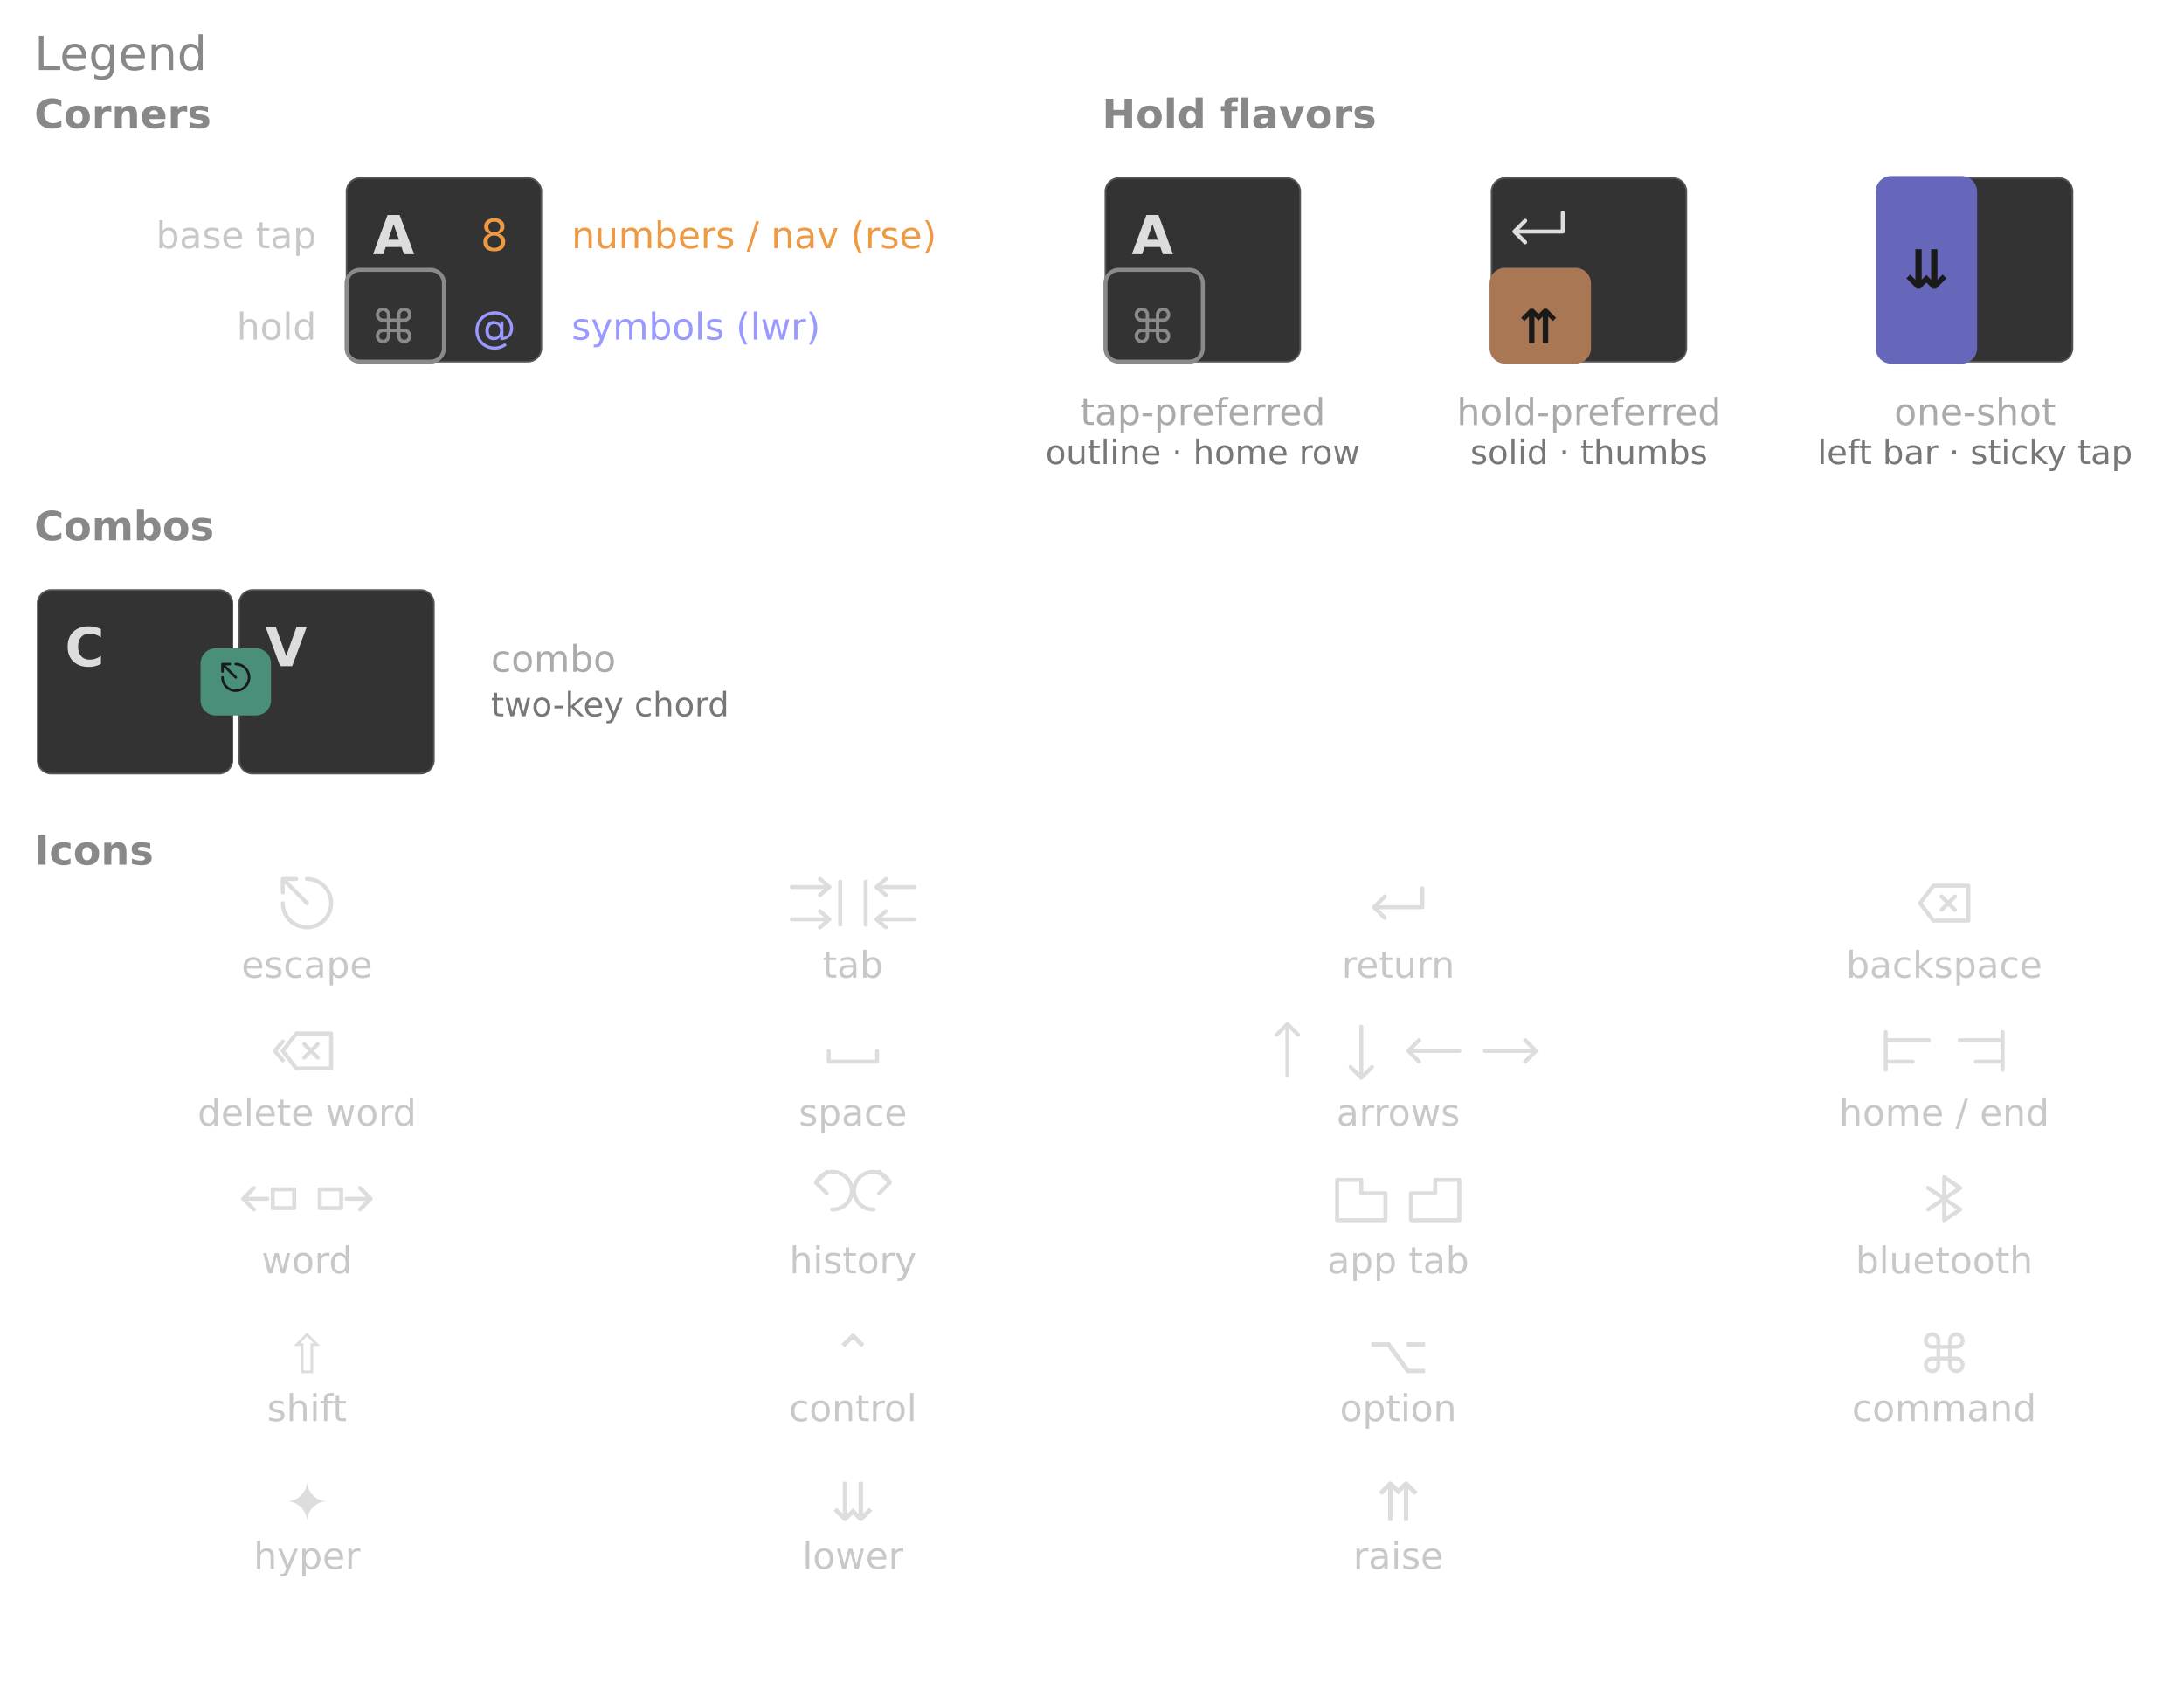
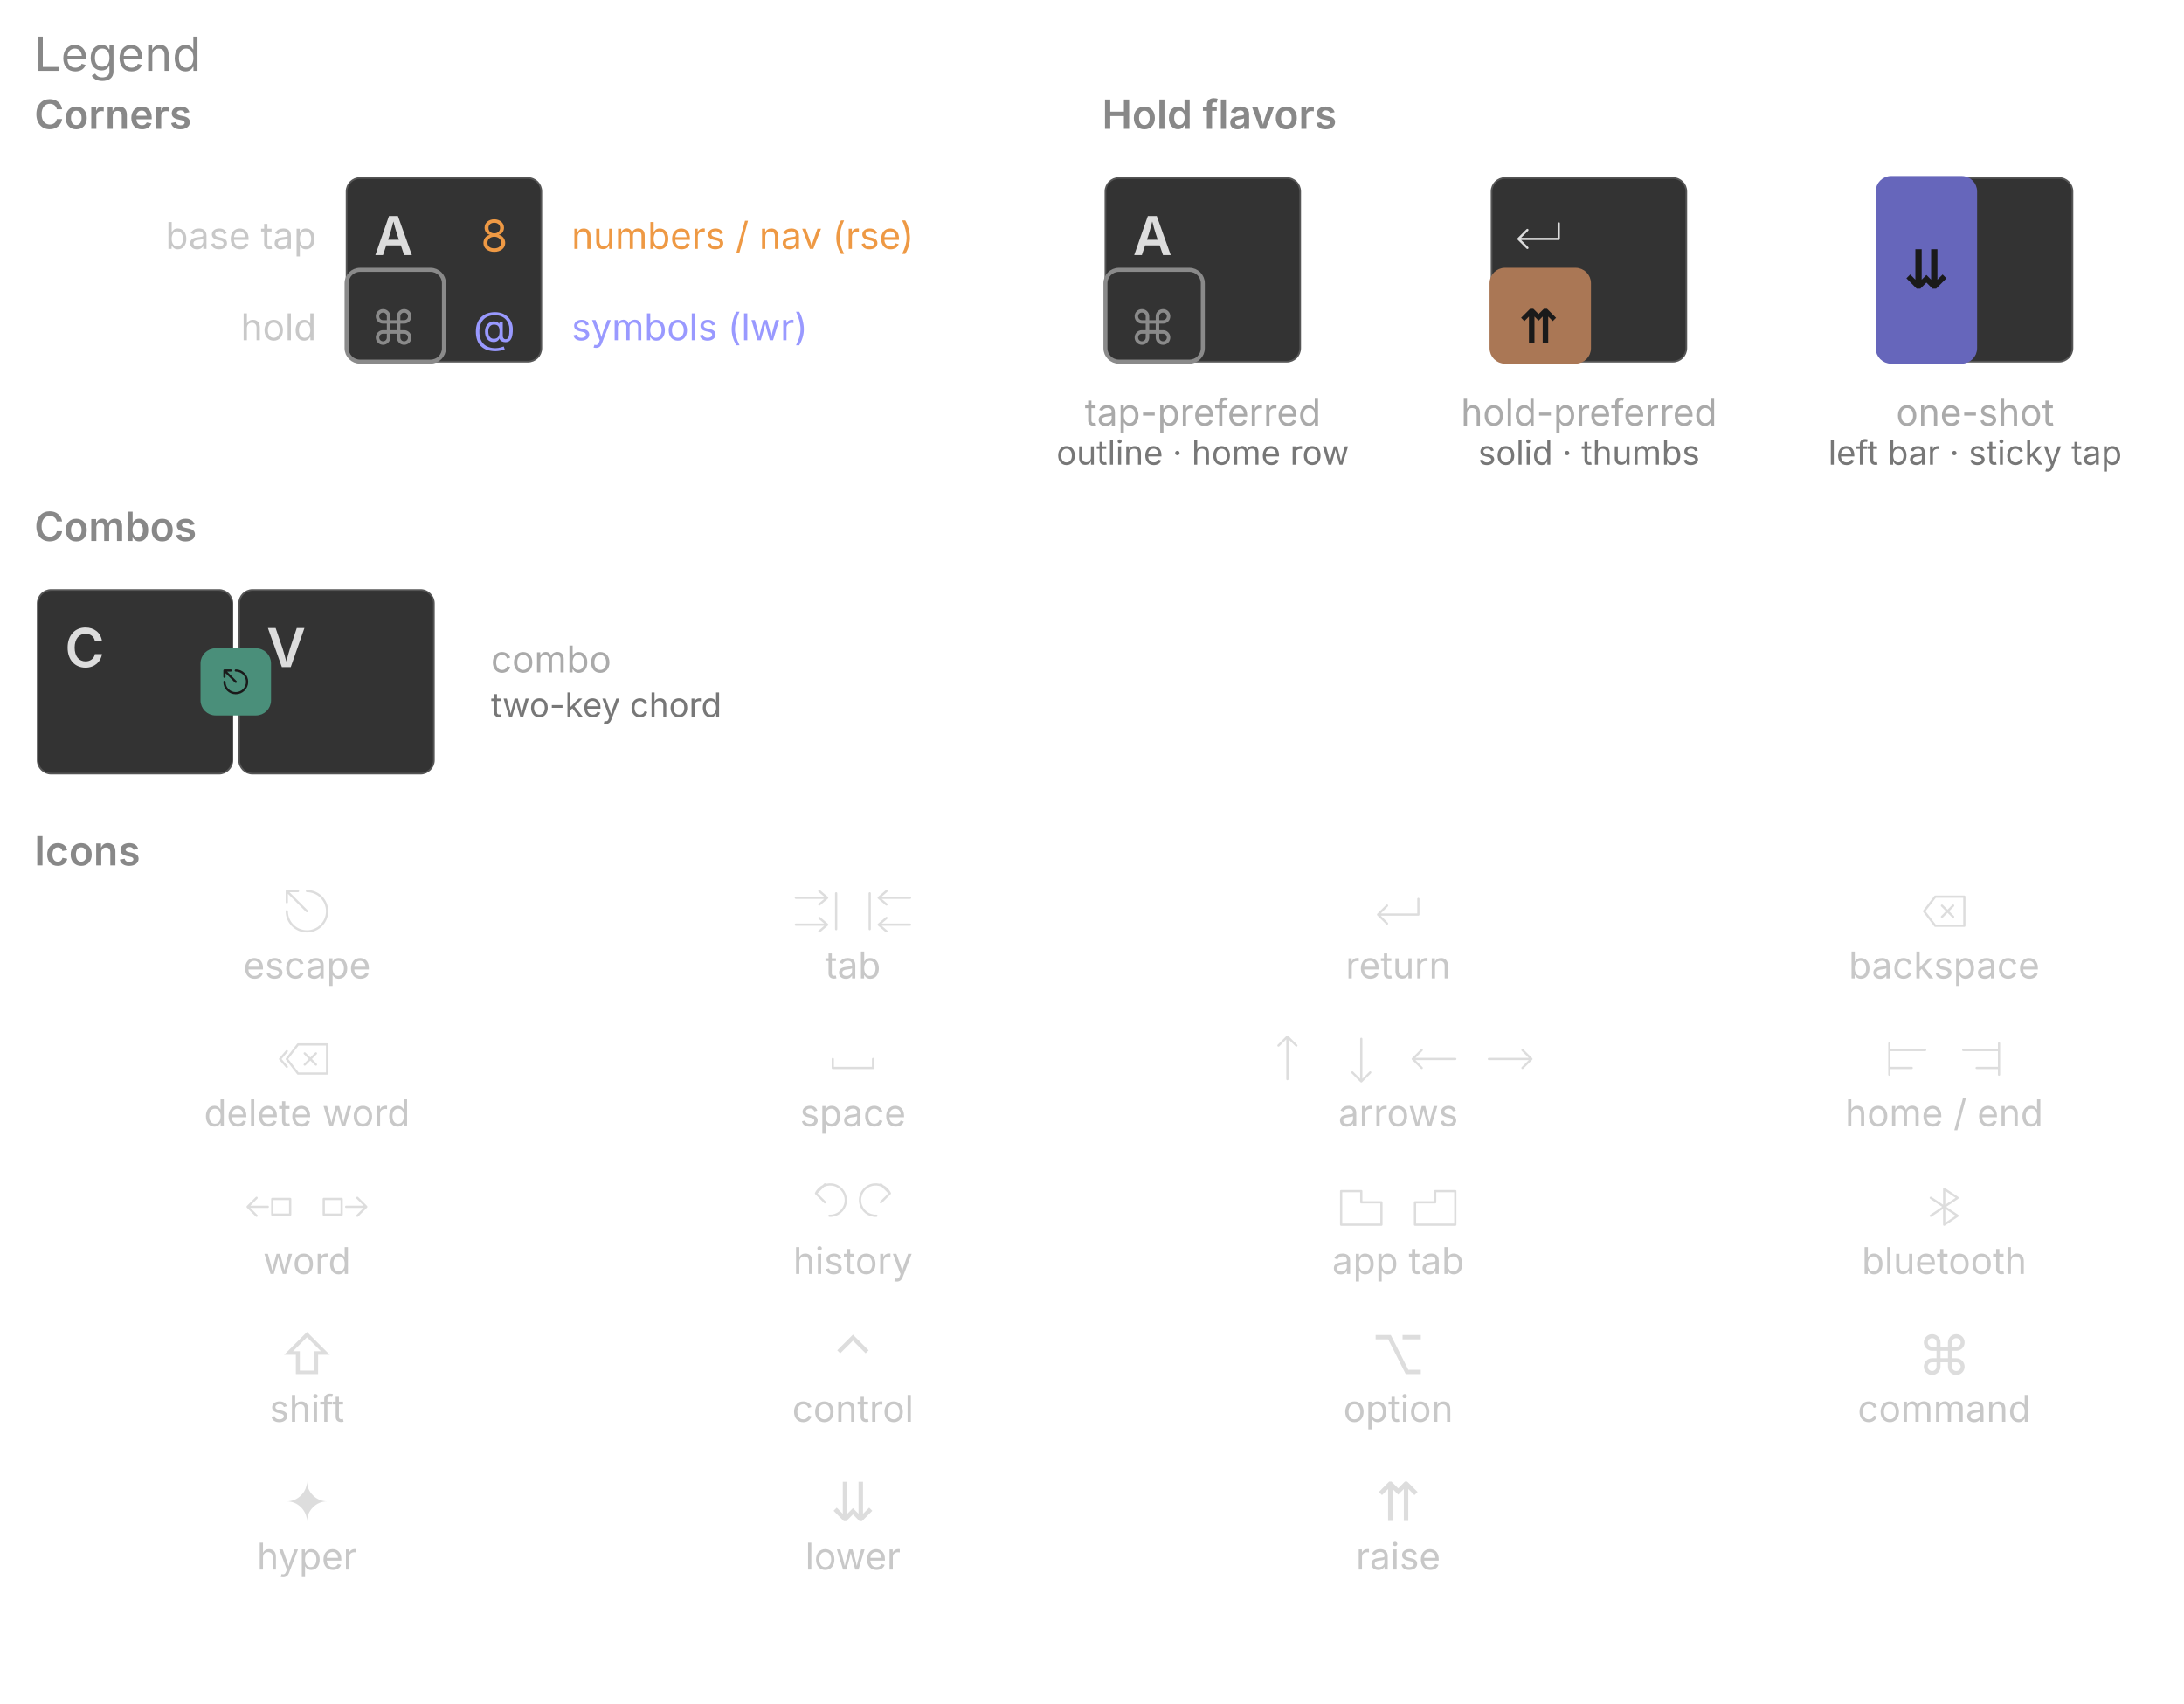
<svg xmlns="http://www.w3.org/2000/svg" class="keymap" width="650" height="507" viewBox="-10 -24 650.0 507.34">
-   <style>/* Cairo has no font fallback; DejaVu Sans has ⌘ ⌥ ⌃ ⇧ ✦ ⇊ ⇈. */
+   <style>/* Inter for letters. cairosvg uses only the first family, so marks
+        Inter lacks (✦ ⇊ ⇈) set .dejavu; browsers still walk the stack. */
    svg.keymap { background: #1e1e2e;
-                  font-family: "DejaVu Sans", "Segoe UI Symbol",
+                  font-family: Inter, "DejaVu Sans", "Segoe UI Symbol",
                              "Apple Symbols", sans-serif; }
+     text.dejavu { font-family: "DejaVu Sans", "Segoe UI Symbol",
+                   "Apple Symbols", sans-serif; }
    rect.keycap { fill: #333333; stroke: #555555; stroke-width: 0.5px; }
    text { fill: #c8c8c8; text-anchor: middle; dominant-baseline: central; }
    text.base { font-size: 16px; font-weight: 600; fill: #dddddd; }
    text.hold { font-size: 11px; }
    text.sym { font-size: 13px; fill: #9999ff; }
    text.num { font-size: 13px; fill: #ee9944; }
    text.oneshot { font-size: 12px; font-weight: 600; }
-     use.glyph { fill: none; stroke: #c8c8c8; stroke-width: 2.5px;
+     use.glyph { fill: none; stroke: #c8c8c8; stroke-width: 2px;
                stroke-linecap: round; stroke-linejoin: round; }
-     use.glyph.base { stroke: #dddddd; stroke-width: 3px; }
+     use.glyph.base { stroke: #dddddd; }
    use.glyph.sym { stroke: #9999ff; }
    use.glyph.num { stroke: #ee9944; }
    use.glyph.hold.tap-preferred.mod { stroke: #8a8a8a; }
    use.glyph.hold.hold-preferred.mod, use.glyph.oneshot.mod { stroke: #d0d0d0; }
    use.glyph.hold.hold-preferred.sym, use.glyph.oneshot.sym,
    use.glyph.hold.hold-preferred.nav, use.glyph.oneshot.nav { stroke: #1a1a1a; }
    use.glyph.hold.tap-preferred.sym { stroke: #9999ff; }
    use.glyph.hold.tap-preferred.nav { stroke: #ee9944; }
    rect.hold-box { stroke-width: 1.2px; }
    rect.hold-box.tap-preferred.mod { fill: none; stroke: #8a8a8a; }
    rect.hold-box.tap-preferred.sym { fill: none; stroke: #9999ff; }
    rect.hold-box.tap-preferred.nav { fill: none; stroke: #ee9944; }
    rect.hold-box.hold-preferred.mod { fill: #4a4a4a; stroke: #4a4a4a; }
    rect.hold-box.hold-preferred.sym { fill: #6666bb; stroke: #6666bb; }
    rect.hold-box.hold-preferred.nav { fill: #aa7755; stroke: #aa7755; }
    rect.hold-box.oneshot.mod { fill: #4a4a4a; stroke: #4a4a4a; }
    rect.hold-box.oneshot.sym { fill: #6666bb; stroke: #6666bb; }
    rect.hold-box.oneshot.nav { fill: #aa7755; stroke: #aa7755; }
    text.hold.hold-preferred.mod, text.oneshot.mod { fill: #d0d0d0; font-weight: 700; }
    text.hold.hold-preferred.sym, text.oneshot.sym,
    text.hold.hold-preferred.nav, text.oneshot.nav { fill: #1a1a1a; font-weight: 700; }
    text.hold.tap-preferred { fill: #8a8a8a; }
    text.hold.symbol { font-size: 14px; }
    text.oneshot.symbol { font-size: 16px; }
    text.title { font-size: 14px; fill: #888888; text-anchor: start; }
    rect.combo-badge { fill: #4a8f7a; stroke: #4a8f7a; }
    use.glyph.combo { stroke: #1a1a1a; stroke-width: 3.5px; }
    text.combo { font-size: 9px; font-weight: 700; fill: #1a1a1a; }
text.section { font-size: 12px; fill: #888888; text-anchor: start;
                   font-weight: 600; }
    text.callout { font-size: 11px; fill: #c8c8c8; }
    text.callout.end { text-anchor: end; }
    text.callout.start { text-anchor: start; }
    text.callout.sym { fill: #9999ff; }
    text.callout.num { fill: #ee9944; }
    text.caption { font-size: 11px; fill: #aaaaaa; text-anchor: middle; }
    text.caption.sub { font-size: 10px; fill: #777777; }
    text.caption.start { text-anchor: start; }
    text.glyph-label { font-size: 11px; fill: #c8c8c8; text-anchor: middle; }
    text.legend-symbol { font-size: 16px; fill: #dddddd; }</style>
  <defs>
-     <path id="glyph_backspace" class="symbol" transform="scale(0.4) translate(-24,-30)" d="M22,19l10,10 M22,29l10-10 M6,24l10,13h26v-26h-26z" />
-     <path id="glyph_delete-word" class="symbol" transform="scale(0.4) translate(-24,-30)" d="M22,19l10,10 M22,29l10-10 M6,24l10,13h26v-26h-26z M6,17l-6,7,6,7" />
-     <path id="glyph_return" class="symbol" transform="scale(0.4) translate(-24,-30)" d="M42,13V27H6 m8-8l-8,8l8,8" />
-     <path id="glyph_space" class="symbol" transform="scale(0.4) translate(-24,-30)" d="M42,24V32H6V24" />
-     <path id="glyph_escape" class="symbol" transform="scale(0.4) translate(-24,-30)" d="M24,24l-18-18 m0,10v-10h10 M24,6A18,18,0,1,1,6,24" />
-     <path id="glyph_up" class="symbol" transform="scale(0.4) translate(-24,-30)" d="M24,42v-36 m-8,6l8-8l8,8" />
-     <path id="glyph_down" class="symbol" transform="scale(0.4) translate(-24,-30)" d="M24,6v36 m-8,-6l8,8l8-8" />
-     <path id="glyph_left" class="symbol" transform="scale(0.4) translate(-24,-30)" d="M42,24h-36 m6-8l-8,8l8,8" />
-     <path id="glyph_right" class="symbol" transform="scale(0.4) translate(-24,-30)" d="M6,24h36 m-6-8l8,8l-8,8" />
-     <path id="glyph_tab" class="symbol" transform="scale(0.4) translate(-24,-30)" d="M6,12H32m-5-6l7,6l-7,6 M6,36H32m-5-6l7,6l-7,6 M42,8v32" />
-     <path id="glyph_btab" class="symbol" transform="scale(0.4) translate(-24,-30)" d="M42,12H16m5-6l-7,6l7,6 M42,36H16m5-6l-7,6l7,6 M6,8v32" />
-     <path id="glyph_home" class="symbol" transform="scale(0.4) translate(-24,-30)" d="M8,10v28 M8,16h32 M8,32h20" />
-     <path id="glyph_end" class="symbol" transform="scale(0.4) translate(-24,-30)" d="M40,10v28 M8,16h32 M20,32h20" />
-     <path id="glyph_word-left" class="symbol" transform="scale(0.4) translate(-24,-30)" d="M22,24h-16m6-8l-8,8l8,8 M26,17h16v14h-16z" />
-     <path id="glyph_word-right" class="symbol" transform="scale(0.4) translate(-24,-30)" d="M6,17h16v14h-16z M26,24h16m-6-8l8,8l-8,8" />
-     <path id="glyph_hist-back" class="symbol" transform="scale(0.4) translate(-24,-30)" d="M36,32A14,14 0 1 0 24,12m8-8l-8,8l8,8" />
-     <path id="glyph_hist-fwd" class="symbol" transform="scale(0.4) translate(-24,-30)" d="M12,32A14,14 0 1 1 24,12m-8-8l8,8l-8,8" />
-     <path id="glyph_app-tab-prev" class="symbol" transform="scale(0.4) translate(-24,-30)" d="M6,10h18v10h18v20H6z" />
-     <path id="glyph_app-tab-next" class="symbol" transform="scale(0.4) translate(-24,-30)" d="M6,20h18v-10h18v30H6z" />
-     <path id="glyph_bluetooth" class="symbol" transform="scale(0.4) translate(-24,-30)" d="M12,16 L36,32 L24,40 L24,8 L36,16 L12,32" />
+     <path id="glyph_backspace" class="symbol" transform="scale(0.333333) translate(-24,-24)" d="M22,19l10,10 M22,29l10-10 M6,24l10,13h26v-26h-26z" />
+     <path id="glyph_delete-word" class="symbol" transform="scale(0.333333) translate(-24,-24)" d="M22,19l10,10 M22,29l10-10 M6,24l10,13h26v-26h-26z M6,17l-6,7,6,7" />
+     <path id="glyph_return" class="symbol" transform="scale(0.333333) translate(-24,-24)" d="M42,13V27H6 m8-8l-8,8l8,8" />
+     <path id="glyph_space" class="symbol" transform="scale(0.333333) translate(-24,-24)" d="M42,24V32H6V24" />
+     <path id="glyph_escape" class="symbol" transform="scale(0.333333) translate(-24,-24)" d="M24,24l-18-18 m0,10v-10h10 M24,6A18,18,0,1,1,6,24" />
+     <path id="glyph_up" class="symbol" transform="scale(0.333333) translate(-24,-24)" d="M24,42v-36 m-8,6l8-8l8,8" />
+     <path id="glyph_down" class="symbol" transform="scale(0.333333) translate(-24,-24)" d="M24,6v36 m-8,-6l8,8l8-8" />
+     <path id="glyph_left" class="symbol" transform="scale(0.333333) translate(-24,-24)" d="M42,24h-36 m6-8l-8,8l8,8" />
+     <path id="glyph_right" class="symbol" transform="scale(0.333333) translate(-24,-24)" d="M6,24h36 m-6-8l8,8l-8,8" />
+     <path id="glyph_tab" class="symbol" transform="scale(0.333333) translate(-24,-24)" d="M6,12H32m-5-6l7,6l-7,6 M6,36H32m-5-6l7,6l-7,6 M42,8v32" />
+     <path id="glyph_btab" class="symbol" transform="scale(0.333333) translate(-24,-24)" d="M42,12H16m5-6l-7,6l7,6 M42,36H16m5-6l-7,6l7,6 M6,8v32" />
+     <path id="glyph_home" class="symbol" transform="scale(0.333333) translate(-24,-24)" d="M8,10v28 M8,16h32 M8,32h20" />
+     <path id="glyph_end" class="symbol" transform="scale(0.333333) translate(-24,-24)" d="M40,10v28 M8,16h32 M20,32h20" />
+     <path id="glyph_word-left" class="symbol" transform="scale(0.333333) translate(-24,-24)" d="M22,24h-16m6-8l-8,8l8,8 M26,17h16v14h-16z" />
+     <path id="glyph_word-right" class="symbol" transform="scale(0.333333) translate(-24,-24)" d="M6,17h16v14h-16z M26,24h16m-6-8l8,8l-8,8" />
+     <path id="glyph_hist-back" class="symbol" transform="scale(0.333333) translate(-24,-24)" d="M36,32A14,14 0 1 0 24,12m8-8l-8,8l8,8" />
+     <path id="glyph_hist-fwd" class="symbol" transform="scale(0.333333) translate(-24,-24)" d="M12,32A14,14 0 1 1 24,12m-8-8l8,8l-8,8" />
+     <path id="glyph_app-tab-prev" class="symbol" transform="scale(0.333333) translate(-24,-24)" d="M6,10h18v10h18v20H6z" />
+     <path id="glyph_app-tab-next" class="symbol" transform="scale(0.333333) translate(-24,-24)" d="M6,20h18v-10h18v30H6z" />
+     <path id="glyph_bluetooth" class="symbol" transform="scale(0.333333) translate(-24,-24)" d="M12,16 L36,32 L24,40 L24,8 L36,16 L12,32" />
  </defs>
  <text class="title" x="0" y="-8">Legend</text>
  <g transform="translate(92.00,28.00)">
    <rect class="keycap" x="1.0" y="1.0" width="58.0" height="54.67" rx="4.0" ry="4.0" />
    <rect class="hold-box tap-preferred mod" x="1.0" y="28.335" width="29.0" height="27.335" rx="4.0" ry="4.0" />
    <text class="base" x="15.0" y="18.134">A</text>
    <text class="hold tap-preferred mod symbol" x="15.0" y="45.336">⌘</text>
    <text class="num" x="45.0" y="18.134">8</text>
    <text class="sym" x="45.0" y="45.336">@</text>
  </g>
  <text class="section" x="0" y="10">Corners</text>
  <text class="callout end" x="84.0" y="46.1">base tap</text>
  <text class="callout end" x="84.0" y="73.3">hold</text>
  <text class="callout start num" x="160.0" y="46.1">numbers / nav (rse)</text>
  <text class="callout start sym" x="160.0" y="73.3">symbols (lwr)</text>
  <text class="section" x="318.0" y="10">Hold flavors</text>
  <g transform="translate(318.00,28.00)">
    <rect class="keycap" x="1.0" y="1.0" width="58.0" height="54.67" rx="4.0" ry="4.0" />
    <rect class="hold-box tap-preferred mod" x="1.0" y="28.335" width="29.0" height="27.335" rx="4.0" ry="4.0" />
    <text class="base" x="15.0" y="18.134">A</text>
    <text class="hold tap-preferred mod symbol" x="15.0" y="45.336">⌘</text>
  </g>
  <text class="caption" x="348.0" y="98.7">tap-preferred</text>
  <text class="caption sub" x="348.0" y="110.7">outline · home row</text>
  <g transform="translate(433.00,28.00)">
    <rect class="keycap" x="1.0" y="1.0" width="58.0" height="54.67" rx="4.0" ry="4.0" />
    <rect class="hold-box hold-preferred nav" x="1.0" y="28.335" width="29.0" height="27.335" rx="4.0" ry="4.0" />
    <use class="glyph base" href="#glyph_return" x="15.0" y="18.134" />
-     <text class="hold hold-preferred nav symbol" x="15.0" y="45.336">⇈</text>
+     <text class="hold hold-preferred nav symbol dejavu" x="15.0" y="45.336">⇈</text>
  </g>
  <text class="caption" x="463.0" y="98.7">hold-preferred</text>
  <text class="caption sub" x="463.0" y="110.7">solid · thumbs</text>
  <g transform="translate(548.00,28.00)">
    <rect class="keycap" x="1.0" y="1.0" width="58.0" height="54.67" rx="4.0" ry="4.0" />
    <rect class="hold-box oneshot sym" x="1.0" y="1.0" width="29.0" height="54.67" rx="4.0" ry="4.0" />
-     <text class="oneshot symbol sym" x="15.5" y="28.335">⇊</text>
+     <text class="oneshot symbol sym dejavu" x="15.5" y="28.335">⇊</text>
  </g>
  <text class="caption" x="578.0" y="98.7">one-shot</text>
  <text class="caption sub" x="578.0" y="110.7">left bar · sticky tap</text>
  <text class="section" x="0" y="132.7">Combos</text>
  <g transform="translate(0.00,150.67)">
    <rect class="keycap" x="1.0" y="1.0" width="58.0" height="54.67" rx="4.0" ry="4.0" />
    <text class="base" x="15.0" y="18.134">C</text>
  </g>
  <g transform="translate(60.00,150.67)">
    <rect class="keycap" x="1.0" y="1.0" width="58.0" height="54.67" rx="4.0" ry="4.0" />
    <text class="base" x="15.0" y="18.134">V</text>
  </g>
  <g class="combo" transform="translate(60.00,179.01)">
    <rect class="combo-badge" x="-10.0" y="-9.5" width="20.0" height="19.0" rx="4.0" ry="4.0" />
-     <g transform="scale(0.55)">
+     <g transform="scale(0.5625)">
      <use class="glyph combo" href="#glyph_escape" />
    </g>
  </g>
  <text class="caption start" x="136.0" y="172.2">combo</text>
  <text class="caption sub start" x="136.0" y="185.8">two-key chord</text>
  <text class="section" x="0" y="229.3">Icons</text>
  <use class="glyph base" href="#glyph_escape" x="81.2" y="247.3" />
  <text class="glyph-label" x="81.2" y="263.3">escape</text>
  <use class="glyph base" href="#glyph_tab" x="232.8" y="247.3" />
  <use class="glyph base" href="#glyph_btab" x="254.8" y="247.3" />
  <text class="glyph-label" x="243.8" y="263.3">tab</text>
  <use class="glyph base" href="#glyph_return" x="406.2" y="247.3" />
  <text class="glyph-label" x="406.2" y="263.3">return</text>
  <use class="glyph base" href="#glyph_backspace" x="568.8" y="247.3" />
  <text class="glyph-label" x="568.8" y="263.3">backspace</text>
  <use class="glyph base" href="#glyph_delete-word" x="81.2" y="291.3" />
  <text class="glyph-label" x="81.2" y="307.3">delete word</text>
  <use class="glyph base" href="#glyph_space" x="243.8" y="291.3" />
  <text class="glyph-label" x="243.8" y="307.3">space</text>
  <use class="glyph base" href="#glyph_up" x="373.2" y="291.3" />
  <use class="glyph base" href="#glyph_down" x="395.2" y="291.3" />
  <use class="glyph base" href="#glyph_left" x="417.2" y="291.3" />
  <use class="glyph base" href="#glyph_right" x="439.2" y="291.3" />
  <text class="glyph-label" x="406.2" y="307.3">arrows</text>
  <use class="glyph base" href="#glyph_home" x="557.8" y="291.3" />
  <use class="glyph base" href="#glyph_end" x="579.8" y="291.3" />
  <text class="glyph-label" x="568.8" y="307.3">home / end</text>
  <use class="glyph base" href="#glyph_word-left" x="70.2" y="335.3" />
  <use class="glyph base" href="#glyph_word-right" x="92.2" y="335.3" />
  <text class="glyph-label" x="81.2" y="351.3">word</text>
  <use class="glyph base" href="#glyph_hist-back" x="232.8" y="335.3" />
  <use class="glyph base" href="#glyph_hist-fwd" x="254.8" y="335.3" />
  <text class="glyph-label" x="243.8" y="351.3">history</text>
  <use class="glyph base" href="#glyph_app-tab-prev" x="395.2" y="335.3" />
  <use class="glyph base" href="#glyph_app-tab-next" x="417.2" y="335.3" />
  <text class="glyph-label" x="406.2" y="351.3">app tab</text>
  <use class="glyph base" href="#glyph_bluetooth" x="568.8" y="335.3" />
  <text class="glyph-label" x="568.8" y="351.3">bluetooth</text>
  <text class="legend-symbol" x="81.2" y="379.3">⇧</text>
  <text class="glyph-label" x="81.2" y="395.3">shift</text>
  <text class="legend-symbol" x="243.8" y="379.3">⌃</text>
  <text class="glyph-label" x="243.8" y="395.3">control</text>
  <text class="legend-symbol" x="406.2" y="379.3">⌥</text>
  <text class="glyph-label" x="406.2" y="395.3">option</text>
  <text class="legend-symbol" x="568.8" y="379.3">⌘</text>
  <text class="glyph-label" x="568.8" y="395.3">command</text>
-   <text class="legend-symbol" x="81.2" y="423.3">✦</text>
+   <text class="legend-symbol dejavu" x="81.2" y="423.3">✦</text>
  <text class="glyph-label" x="81.2" y="439.3">hyper</text>
-   <text class="legend-symbol" x="243.8" y="423.3">⇊</text>
+   <text class="legend-symbol dejavu" x="243.8" y="423.3">⇊</text>
  <text class="glyph-label" x="243.8" y="439.3">lower</text>
-   <text class="legend-symbol" x="406.2" y="423.3">⇈</text>
+   <text class="legend-symbol dejavu" x="406.2" y="423.3">⇈</text>
  <text class="glyph-label" x="406.2" y="439.3">raise</text>
</svg>
